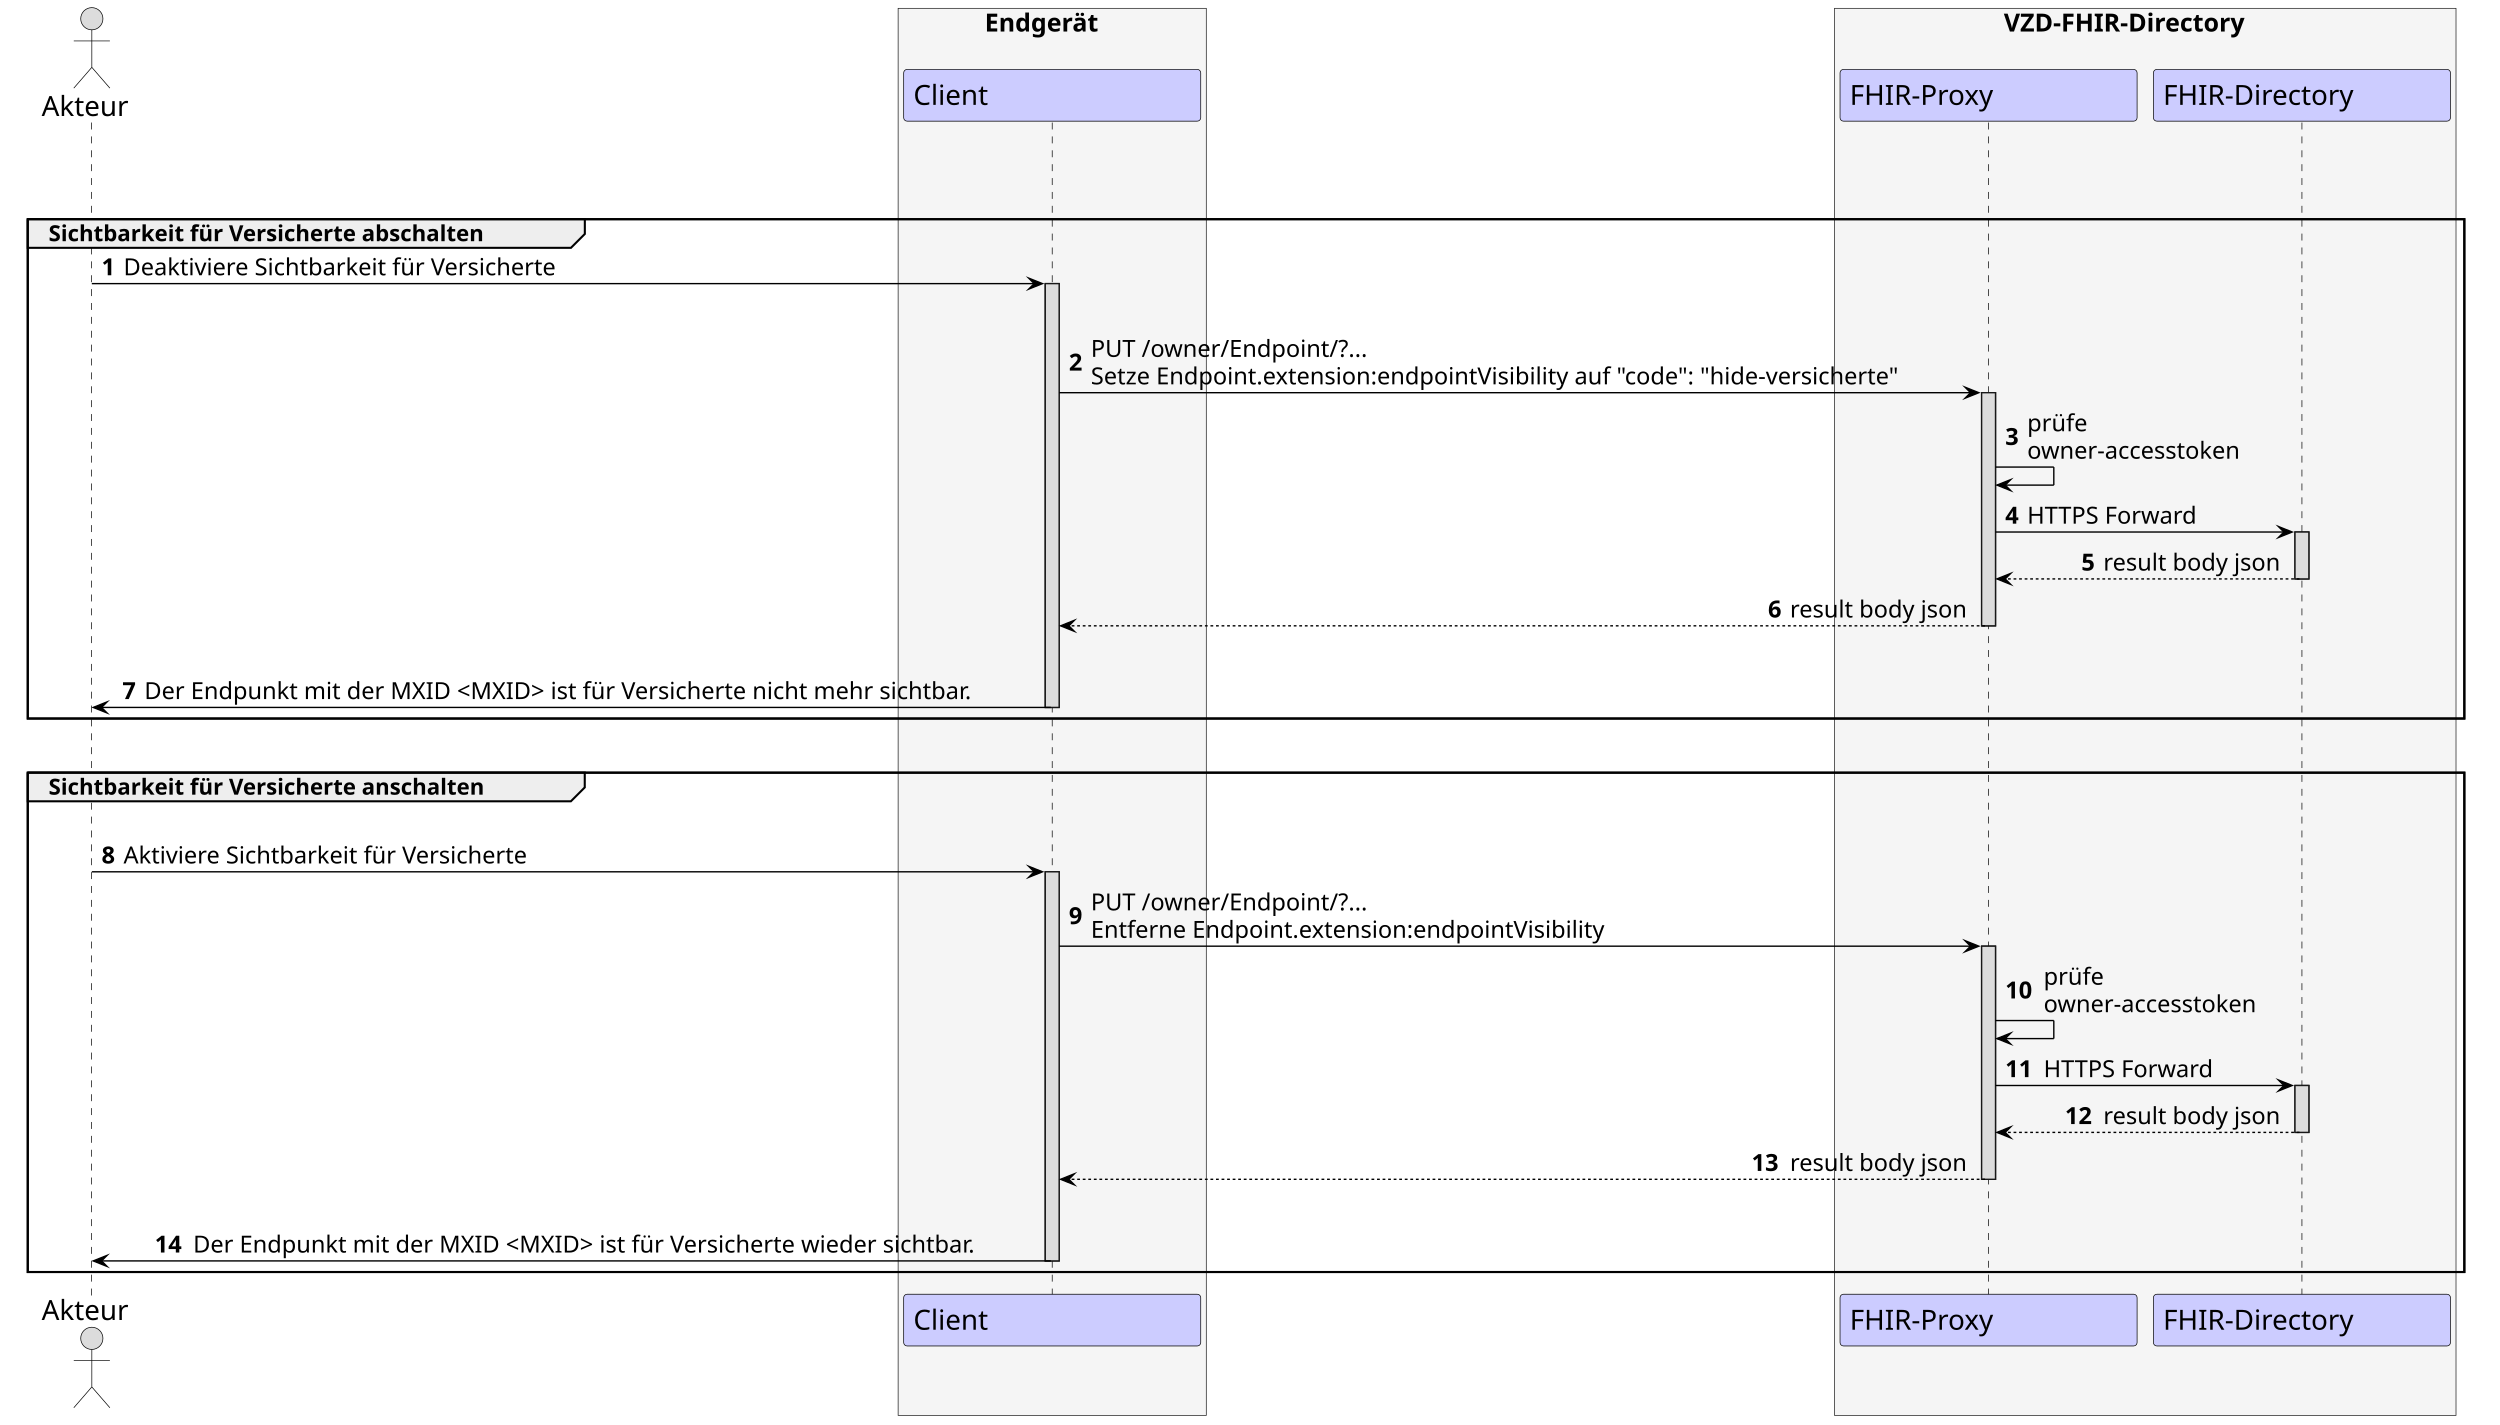
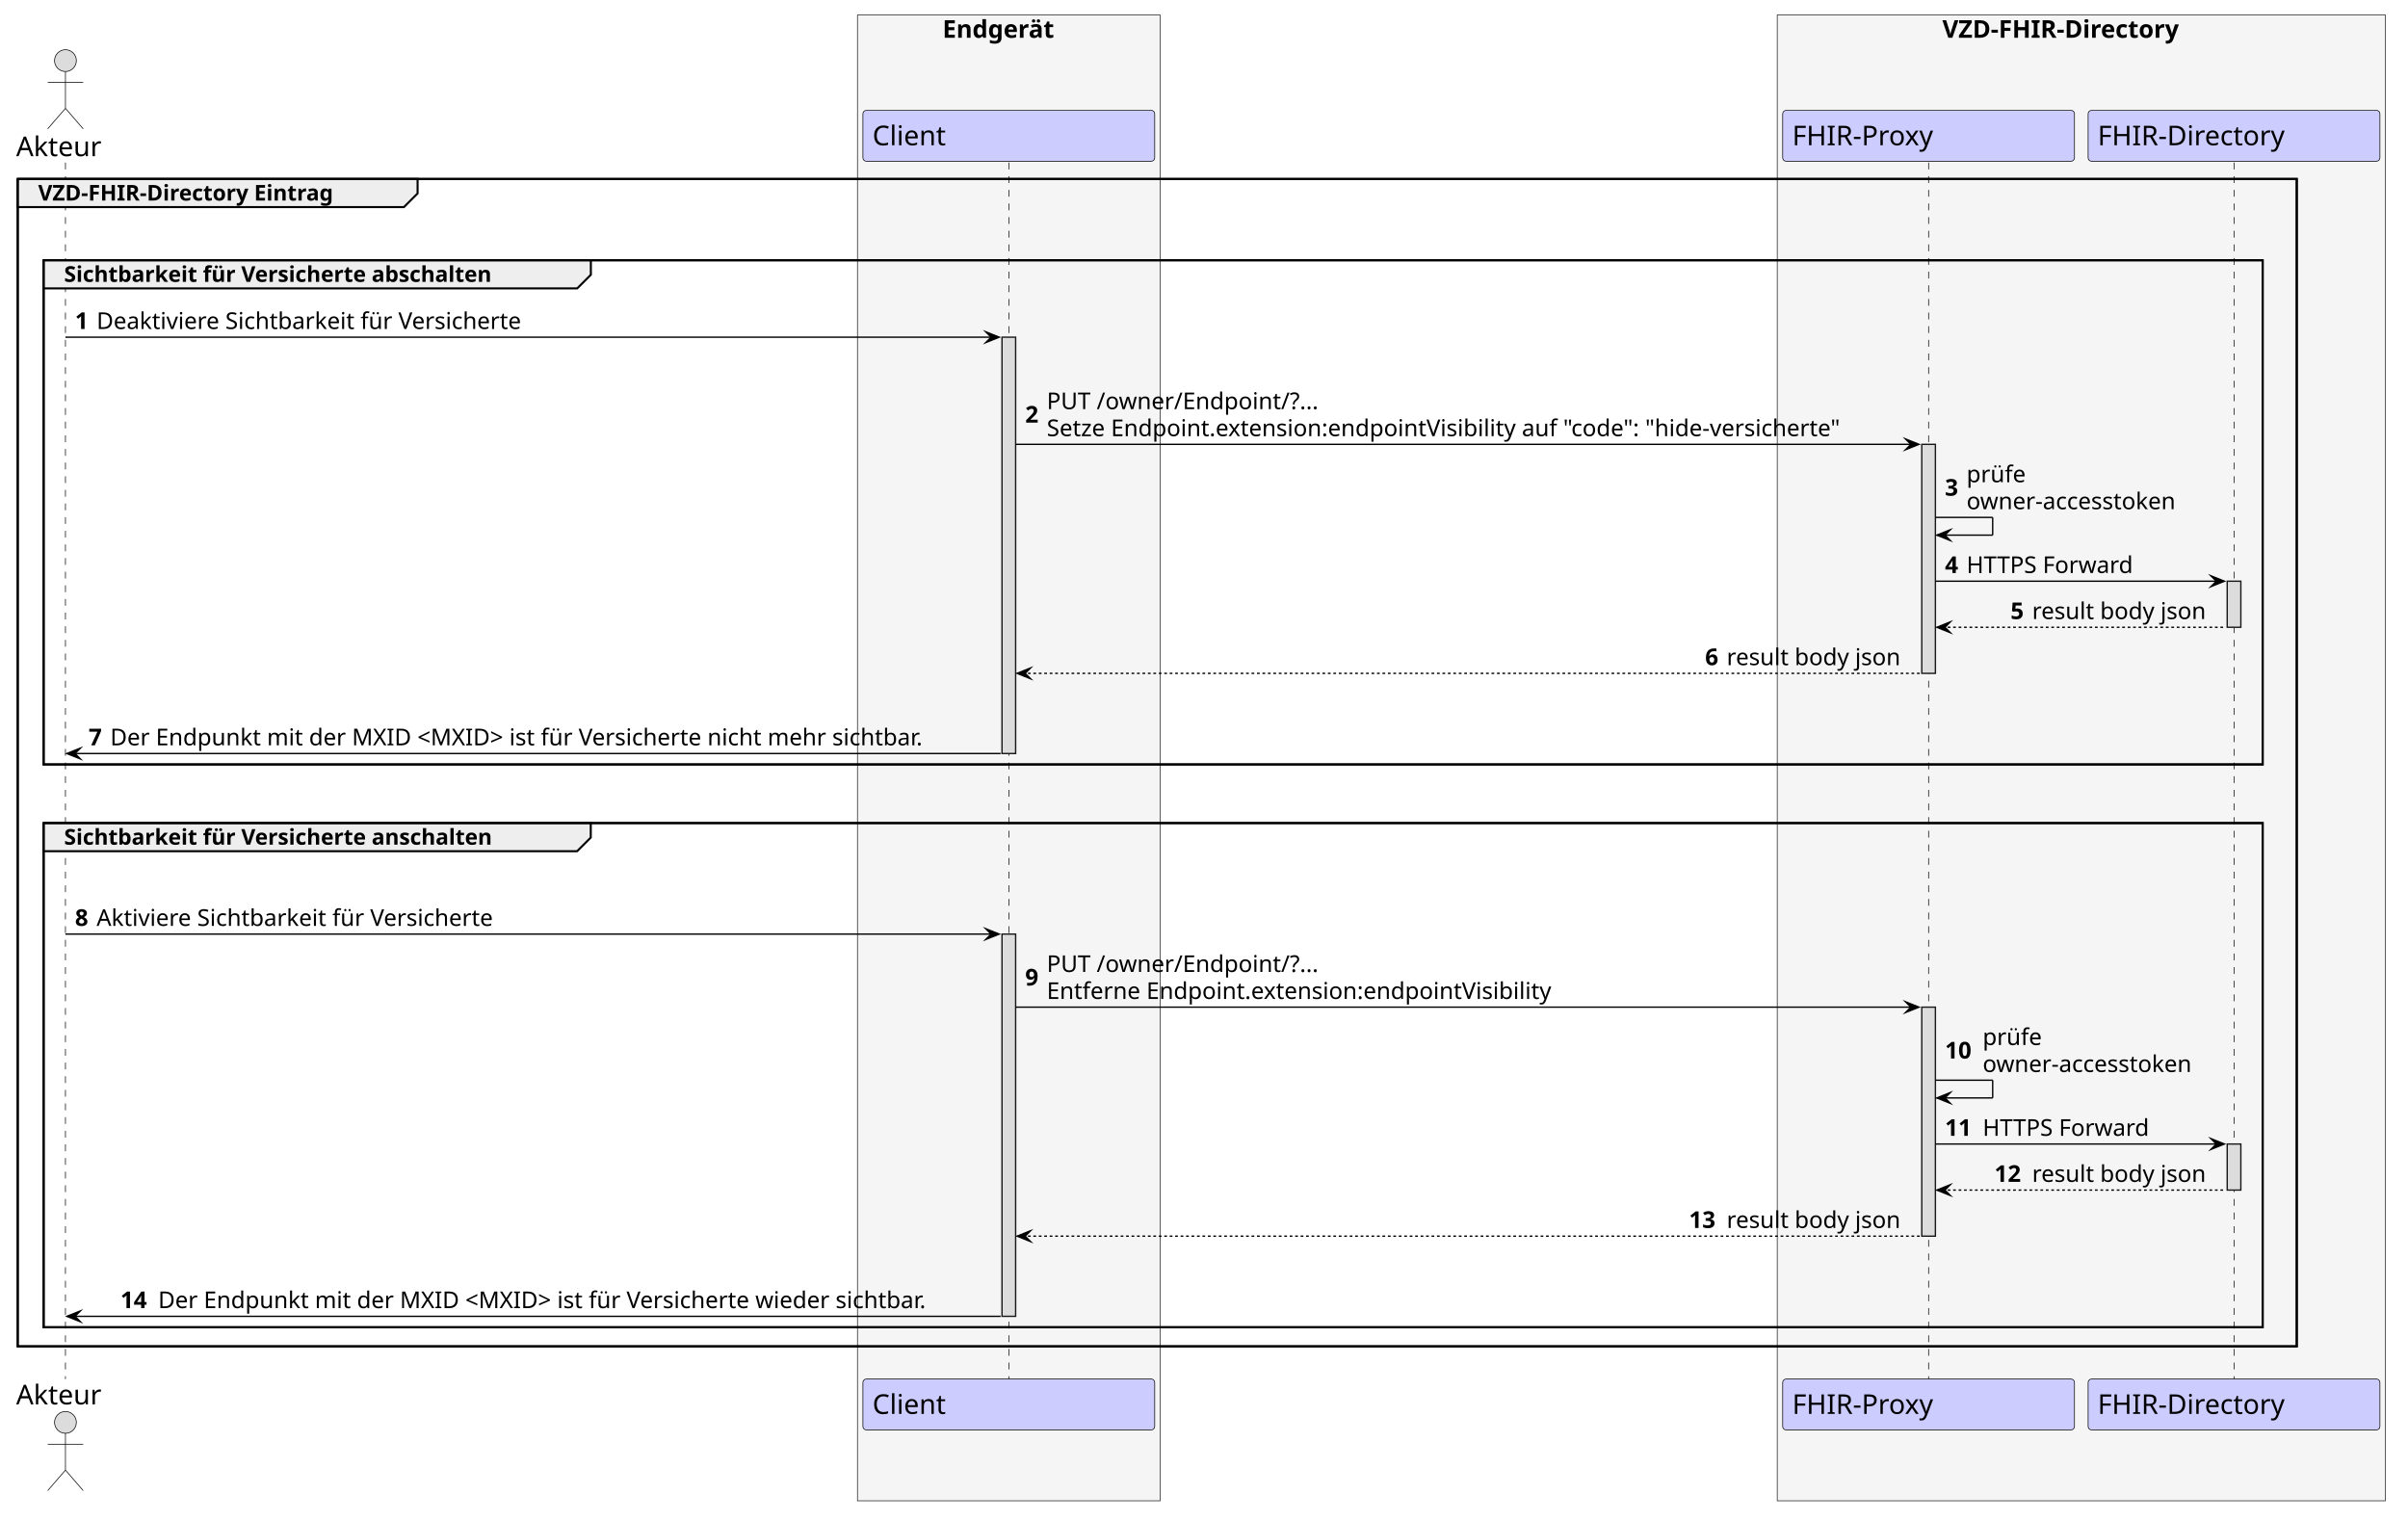
- <svg xmlns="http://www.w3.org/2000/svg" contentStyleType="text/css" data-diagram-type="SEQUENCE" height="1026px" preserveAspectRatio="none" style="width:1801px;height:1026px;background:#FFFFFF;" version="1.1" viewBox="0 0 1801 1026" width="1801px" zoomAndPan="magnify">
+ <svg xmlns="http://www.w3.org/2000/svg" version="1.1" data-diagram-type="SEQUENCE" style="width:1766px;height:1115px;background:#FFFFFF;" width="1766px" height="1115px" viewBox="0 0 1766 1115" zoomAndPan="magnify" preserveAspectRatio="none" contentStyleType="text/css">
  <defs />
-   <g>
-     <rect fill="#F5F5F5" height="1013.641" style="stroke:#181818;stroke-width:0.5;" width="222" x="647.012" y="6" />
-     <text fill="#000000" font-family="sans-serif" font-size="18" font-weight="700" lengthAdjust="spacing" textLength="92.716" x="709.391" y="22.708">Endgerät</text>
-     <text fill="#000000" font-family="sans-serif" font-size="13" font-weight="700" lengthAdjust="spacing" textLength="4.526" x="802.107" y="23.887"> </text>
-     <rect fill="#F5F5F5" height="1013.641" style="stroke:#181818;stroke-width:0.5;" width="447.747" x="1321.563" y="6" />
-     <text fill="#000000" font-family="sans-serif" font-size="18" font-weight="700" lengthAdjust="spacing" textLength="199.231" x="1443.558" y="22.708">VZD-FHIR-Directory</text>
-     <text fill="#000000" font-family="sans-serif" font-size="13" font-weight="700" lengthAdjust="spacing" textLength="4.526" x="1642.789" y="23.887"> </text>
+   <g font-family="sans-serif" lengthAdjust="spacing">
+     <rect x="628.858" y="11" width="222" height="1089.594" fill="#F5F5F5" style="stroke:#181818;stroke-width:0.5;" />
+     <text x="691.237" y="27.708" fill="#000" font-size="18" textLength="92.716" font-weight="700">Endgerät</text>
+     <text x="783.953" y="28.887" fill="#000" font-size="13" font-weight="700"> </text>
+     <rect x="1303.409" y="11" width="446" height="1089.594" fill="#F5F5F5" style="stroke:#181818;stroke-width:0.5;" />
+     <text x="1424.531" y="27.708" fill="#000" font-size="18" textLength="199.23" font-weight="700">VZD-FHIR-Directory</text>
+     <text x="1623.761" y="28.887" fill="#000" font-size="13" font-weight="700"> </text>
+     <rect x="13" y="131.234" width="1671.409" height="856.078" fill="none" style="stroke:#000;stroke-width:1.5;" />
+     <rect x="32" y="190.859" width="1627.409" height="369.727" fill="none" style="stroke:#000;stroke-width:1.5;" />
+     <rect x="32" y="603.586" width="1627.409" height="369.727" fill="none" style="stroke:#000;stroke-width:1.5;" />
    <g>
-       <rect fill="#DCDCDC" height="305.312" style="stroke:#181818;stroke-width:1;" width="10" x="753.012" y="204.32" />
+       <rect x="44.5" y="119.234" width="8" height="892.078" fill="#000" fill-opacity="0" />
+       <line x1="48" y1="119.234" x2="48" y2="1011.313" style="stroke:#000;stroke-width:0.5;stroke-dasharray:5,5;" />
    </g>
    <g>
-       <rect fill="#DCDCDC" height="280.312" style="stroke:#181818;stroke-width:1;" width="10" x="753.012" y="628.047" />
+       <rect x="736.358" y="119.234" width="8" height="892.078" fill="#000" fill-opacity="0" />
+       <line x1="739.858" y1="119.234" x2="739.858" y2="1011.313" style="stroke:#000;stroke-width:0.5;stroke-dasharray:5,5;" />
    </g>
    <g>
-       <rect fill="#DCDCDC" height="167.945" style="stroke:#181818;stroke-width:1;" width="10" x="1427.563" y="282.898" />
+       <rect x="734.858" y="247.273" width="10" height="305.313" fill="#DCDCDC" style="stroke:#181818;stroke-width:1;" />
    </g>
    <g>
-       <rect fill="#DCDCDC" height="167.945" style="stroke:#181818;stroke-width:1;" width="10" x="1427.563" y="681.625" />
+       <rect x="734.858" y="685" width="10" height="280.313" fill="#DCDCDC" style="stroke:#181818;stroke-width:1;" />
    </g>
    <g>
-       <rect fill="#DCDCDC" height="33.789" style="stroke:#181818;stroke-width:1;" width="10" x="1653.31" y="383.266" />
+       <rect x="1410.909" y="119.234" width="8" height="892.078" fill="#000" fill-opacity="0" />
+       <line x1="1414.409" y1="119.234" x2="1414.409" y2="1011.313" style="stroke:#000;stroke-width:0.5;stroke-dasharray:5,5;" />
    </g>
    <g>
-       <rect fill="#DCDCDC" height="33.789" style="stroke:#181818;stroke-width:1;" width="10" x="1653.31" y="781.992" />
-     </g>
-     <rect fill="none" height="359.727" style="stroke:#000000;stroke-width:1.5;" width="1755.31" x="20" y="157.906" />
-     <rect fill="none" height="359.727" style="stroke:#000000;stroke-width:1.5;" width="1755.31" x="20" y="556.633" />
-     <g class="participant-lifeline" data-entity-uid="part1" data-qualified-name="U" data-source-line="32" id="part1-lifeline">
-       <g>
-         <rect fill="#000000" fill-opacity="0" height="845.078" width="8" x="62.154" y="88.281" />
-         <line style="stroke:#000000;stroke-width:0.5;stroke-dasharray:5,5;" x1="66" x2="66" y1="88.281" y2="933.359" />
-       </g>
-     </g>
-     <g class="participant-lifeline" data-entity-uid="part2" data-qualified-name="C" data-source-line="34" id="part2-lifeline">
-       <g>
-         <rect fill="#000000" fill-opacity="0" height="845.078" width="8" x="754.012" y="88.281" />
-         <line style="stroke:#000000;stroke-width:0.5;stroke-dasharray:5,5;" x1="758.012" x2="758.012" y1="88.281" y2="933.359" />
-       </g>
-     </g>
-     <g class="participant-lifeline" data-entity-uid="part3" data-qualified-name="FP" data-source-line="38" id="part3-lifeline">
-       <g>
-         <rect fill="#000000" fill-opacity="0" height="845.078" width="8" x="1428.563" y="88.281" />
-         <line style="stroke:#000000;stroke-width:0.5;stroke-dasharray:5,5;" x1="1432.563" x2="1432.563" y1="88.281" y2="933.359" />
-       </g>
-     </g>
-     <g class="participant-lifeline" data-entity-uid="part4" data-qualified-name="VZD" data-source-line="39" id="part4-lifeline">
-       <g>
-         <rect fill="#000000" fill-opacity="0" height="845.078" width="8" x="1654.31" y="88.281" />
-         <line style="stroke:#000000;stroke-width:0.5;stroke-dasharray:5,5;" x1="1658.31" x2="1658.31" y1="88.281" y2="933.359" />
-       </g>
-     </g>
-     <g class="participant participant-head" data-entity-uid="part1" data-qualified-name="U" data-source-line="32" id="part1-head">
-       <text fill="#000000" font-family="sans-serif" font-size="20" lengthAdjust="spacing" textLength="66.309" x="30" y="83.564">Akteur</text>
-       <ellipse cx="66.154" cy="13.5" fill="#DCDCDC" rx="8" ry="8" style="stroke:#000000;stroke-width:0.5;" />
-       <path d="M66.154,21.5 L66.154,48.5 M53.154,29.5 L79.154,29.5 M66.154,48.5 L53.154,63.5 M66.154,48.5 L79.154,63.5" fill="none" style="stroke:#000000;stroke-width:0.5;" />
-     </g>
-     <g class="participant participant-tail" data-entity-uid="part1" data-qualified-name="U" data-source-line="32" id="part1-tail">
-       <text fill="#000000" font-family="sans-serif" font-size="20" lengthAdjust="spacing" textLength="66.309" x="30" y="950.924">Akteur</text>
-       <ellipse cx="66.154" cy="964.141" fill="#DCDCDC" rx="8" ry="8" style="stroke:#000000;stroke-width:0.5;" />
-       <path d="M66.154,972.141 L66.154,999.141 M53.154,980.141 L79.154,980.141 M66.154,999.141 L53.154,1014.141 M66.154,999.141 L79.154,1014.141" fill="none" style="stroke:#000000;stroke-width:0.5;" />
-     </g>
-     <g class="participant participant-head" data-entity-uid="part2" data-qualified-name="C" data-source-line="34" id="part2-head">
-       <rect fill="#CCCCFF" height="37.281" rx="2.5" ry="2.5" style="stroke:#000000;stroke-width:0.5;" width="214" x="651.012" y="50" />
-       <text fill="#000000" font-family="sans-serif" font-size="20" lengthAdjust="spacing" textLength="57.9" x="658.012" y="75.564">Client</text>
-     </g>
-     <g class="participant participant-tail" data-entity-uid="part2" data-qualified-name="C" data-source-line="34" id="part2-tail">
-       <rect fill="#CCCCFF" height="37.281" rx="2.5" ry="2.5" style="stroke:#000000;stroke-width:0.5;" width="214" x="651.012" y="932.359" />
-       <text fill="#000000" font-family="sans-serif" font-size="20" lengthAdjust="spacing" textLength="57.9" x="658.012" y="957.924">Client</text>
-     </g>
-     <g class="participant participant-head" data-entity-uid="part3" data-qualified-name="FP" data-source-line="38" id="part3-head">
-       <rect fill="#CCCCFF" height="37.281" rx="2.5" ry="2.5" style="stroke:#000000;stroke-width:0.5;" width="214" x="1325.563" y="50" />
-       <text fill="#000000" font-family="sans-serif" font-size="20" lengthAdjust="spacing" textLength="109.746" x="1332.563" y="75.564">FHIR-Proxy</text>
-     </g>
-     <g class="participant participant-tail" data-entity-uid="part3" data-qualified-name="FP" data-source-line="38" id="part3-tail">
-       <rect fill="#CCCCFF" height="37.281" rx="2.5" ry="2.5" style="stroke:#000000;stroke-width:0.5;" width="214" x="1325.563" y="932.359" />
-       <text fill="#000000" font-family="sans-serif" font-size="20" lengthAdjust="spacing" textLength="109.746" x="1332.563" y="957.924">FHIR-Proxy</text>
-     </g>
-     <g class="participant participant-head" data-entity-uid="part4" data-qualified-name="VZD" data-source-line="39" id="part4-head">
-       <rect fill="#CCCCFF" height="37.281" rx="2.5" ry="2.5" style="stroke:#000000;stroke-width:0.5;" width="214" x="1551.31" y="50" />
-       <text fill="#000000" font-family="sans-serif" font-size="20" lengthAdjust="spacing" textLength="146.172" x="1558.31" y="75.564">FHIR-Directory</text>
-     </g>
-     <g class="participant participant-tail" data-entity-uid="part4" data-qualified-name="VZD" data-source-line="39" id="part4-tail">
-       <rect fill="#CCCCFF" height="37.281" rx="2.5" ry="2.5" style="stroke:#000000;stroke-width:0.5;" width="214" x="1551.31" y="932.359" />
-       <text fill="#000000" font-family="sans-serif" font-size="20" lengthAdjust="spacing" textLength="146.172" x="1558.31" y="957.924">FHIR-Directory</text>
+       <rect x="1409.409" y="325.852" width="10" height="167.945" fill="#DCDCDC" style="stroke:#181818;stroke-width:1;" />
    </g>
    <g>
-       <rect fill="#DCDCDC" height="305.312" style="stroke:#181818;stroke-width:1;" width="10" x="753.012" y="204.32" />
+       <rect x="1409.409" y="738.578" width="10" height="167.945" fill="#DCDCDC" style="stroke:#181818;stroke-width:1;" />
    </g>
    <g>
-       <rect fill="#DCDCDC" height="280.312" style="stroke:#181818;stroke-width:1;" width="10" x="753.012" y="628.047" />
+       <rect x="1634.909" y="119.234" width="8" height="892.078" fill="#000" fill-opacity="0" />
+       <line x1="1638.409" y1="119.234" x2="1638.409" y2="1011.313" style="stroke:#000;stroke-width:0.5;stroke-dasharray:5,5;" />
    </g>
    <g>
-       <rect fill="#DCDCDC" height="167.945" style="stroke:#181818;stroke-width:1;" width="10" x="1427.563" y="282.898" />
+       <rect x="1633.409" y="426.219" width="10" height="33.789" fill="#DCDCDC" style="stroke:#181818;stroke-width:1;" />
    </g>
    <g>
-       <rect fill="#DCDCDC" height="167.945" style="stroke:#181818;stroke-width:1;" width="10" x="1427.563" y="681.625" />
+       <rect x="1633.409" y="838.945" width="10" height="33.789" fill="#DCDCDC" style="stroke:#181818;stroke-width:1;" />
    </g>
-     <g>
-       <rect fill="#DCDCDC" height="33.789" style="stroke:#181818;stroke-width:1;" width="10" x="1653.31" y="383.266" />
-     </g>
-     <g>
-       <rect fill="#DCDCDC" height="33.789" style="stroke:#181818;stroke-width:1;" width="10" x="1653.31" y="781.992" />
-     </g>
-     <path d="M20,157.906 L421.32,157.906 L421.32,168.531 L411.32,178.531 L20,178.531 L20,157.906" fill="#EEEEEE" style="stroke:#000000;stroke-width:1.5;" />
-     <rect fill="none" height="359.727" style="stroke:#000000;stroke-width:1.5;" width="1755.31" x="20" y="157.906" />
-     <text fill="#000000" font-family="sans-serif" font-size="16" font-weight="700" lengthAdjust="spacing" textLength="356.32" x="35" y="173.758">Sichtbarkeit für Versicherte abschalten</text>
-     <g class="message" data-entity-1="part1" data-entity-2="part2" data-source-line="45" id="msg1">
-       <polygon fill="#000000" points="741.012,200.32,751.012,204.32,741.012,208.32,745.012,204.32" style="stroke:#000000;stroke-width:1;stroke-linejoin:miter;stroke-miterlimit:10;" />
-       <line style="stroke:#000000;stroke-width:1;" x1="66.154" x2="747.012" y1="204.32" y2="204.32" />
-       <text fill="#000000" font-family="sans-serif" font-size="17" font-weight="700" lengthAdjust="spacing" textLength="11.829" x="73.154" y="198.311">1</text>
-       <text fill="#000000" font-family="sans-serif" font-size="17" lengthAdjust="spacing" textLength="337.394" x="88.983" y="198.311">Deaktiviere Sichtbarkeit für Versicherte</text>
-     </g>
-     <g class="message" data-entity-1="part2" data-entity-2="part3" data-source-line="49" id="msg2">
-       <polygon fill="#000000" points="1415.563,278.898,1425.563,282.898,1415.563,286.898,1419.563,282.898" style="stroke:#000000;stroke-width:1;stroke-linejoin:miter;stroke-miterlimit:10;" />
-       <line style="stroke:#000000;stroke-width:1;" x1="763.012" x2="1421.563" y1="282.898" y2="282.898" />
-       <text fill="#000000" font-family="sans-serif" font-size="17" font-weight="700" lengthAdjust="spacing" textLength="11.829" x="770.012" y="266.995">2</text>
-       <text fill="#000000" font-family="sans-serif" font-size="17" lengthAdjust="spacing" textLength="209.088" x="785.841" y="257.1">PUT /owner/Endpoint/?...</text>
-       <text fill="#000000" font-family="sans-serif" font-size="17" lengthAdjust="spacing" textLength="629.722" x="785.841" y="276.889">Setze Endpoint.extension:endpointVisibility auf "code": "hide-versicherte"</text>
-     </g>
-     <g class="message" data-entity-1="part3" data-entity-2="part3" data-source-line="51" id="msg3">
-       <line style="stroke:#000000;stroke-width:1;" x1="1437.563" x2="1479.563" y1="336.477" y2="336.477" />
-       <line style="stroke:#000000;stroke-width:1;" x1="1479.563" x2="1479.563" y1="336.477" y2="349.477" />
-       <line style="stroke:#000000;stroke-width:1;" x1="1438.563" x2="1479.563" y1="349.477" y2="349.477" />
-       <polygon fill="#000000" points="1448.563,345.477,1438.563,349.477,1448.563,353.477,1444.563,349.477" style="stroke:#000000;stroke-width:1;stroke-linejoin:miter;stroke-miterlimit:10;" />
-       <text fill="#000000" font-family="sans-serif" font-size="17" font-weight="700" lengthAdjust="spacing" textLength="11.829" x="1444.563" y="320.573">3</text>
-       <text fill="#000000" font-family="sans-serif" font-size="17" lengthAdjust="spacing" textLength="44.998" x="1460.392" y="310.678">prüfe</text>
-       <text fill="#000000" font-family="sans-serif" font-size="17" lengthAdjust="spacing" textLength="164.09" x="1460.392" y="330.467">owner-accesstoken</text>
-     </g>
-     <g class="message" data-entity-1="part3" data-entity-2="part4" data-source-line="52" id="msg4">
-       <polygon fill="#000000" points="1641.31,379.266,1651.31,383.266,1641.31,387.266,1645.31,383.266" style="stroke:#000000;stroke-width:1;stroke-linejoin:miter;stroke-miterlimit:10;" />
-       <line style="stroke:#000000;stroke-width:1;" x1="1437.563" x2="1647.31" y1="383.266" y2="383.266" />
-       <text fill="#000000" font-family="sans-serif" font-size="17" font-weight="700" lengthAdjust="spacing" textLength="11.829" x="1444.563" y="377.256">4</text>
-       <text fill="#000000" font-family="sans-serif" font-size="17" lengthAdjust="spacing" textLength="129.268" x="1460.392" y="377.256">HTTPS Forward</text>
-     </g>
-     <g class="message" data-entity-1="part4" data-entity-2="part3" data-source-line="54" id="msg5">
-       <polygon fill="#000000" points="1448.563,413.055,1438.563,417.055,1448.563,421.055,1444.563,417.055" style="stroke:#000000;stroke-width:1;stroke-linejoin:miter;stroke-miterlimit:10;" />
-       <line style="stroke:#000000;stroke-width:1;stroke-dasharray:2,2;" x1="1442.563" x2="1657.31" y1="417.055" y2="417.055" />
-       <text fill="#000000" font-family="sans-serif" font-size="17" font-weight="700" lengthAdjust="spacing" textLength="11.829" x="1499.407" y="411.045">5</text>
-       <text fill="#000000" font-family="sans-serif" font-size="17" lengthAdjust="spacing" textLength="136.075" x="1515.235" y="411.045">result body json</text>
-     </g>
-     <g class="message" data-entity-1="part3" data-entity-2="part2" data-source-line="56" id="msg6">
-       <polygon fill="#000000" points="774.012,446.844,764.012,450.844,774.012,454.844,770.012,450.844" style="stroke:#000000;stroke-width:1;stroke-linejoin:miter;stroke-miterlimit:10;" />
-       <line style="stroke:#000000;stroke-width:1;stroke-dasharray:2,2;" x1="768.012" x2="1431.563" y1="450.844" y2="450.844" />
-       <text fill="#000000" font-family="sans-serif" font-size="17" font-weight="700" lengthAdjust="spacing" textLength="11.829" x="1273.66" y="444.834">6</text>
-       <text fill="#000000" font-family="sans-serif" font-size="17" lengthAdjust="spacing" textLength="136.075" x="1289.488" y="444.834">result body json</text>
-     </g>
-     <g class="message" data-entity-1="part2" data-entity-2="part1" data-source-line="59" id="msg7">
-       <polygon fill="#000000" points="77.154,505.633,67.154,509.633,77.154,513.633,73.154,509.633" style="stroke:#000000;stroke-width:1;stroke-linejoin:miter;stroke-miterlimit:10;" />
-       <line style="stroke:#000000;stroke-width:1;" x1="71.154" x2="757.012" y1="509.633" y2="509.633" />
-       <text fill="#000000" font-family="sans-serif" font-size="17" font-weight="700" lengthAdjust="spacing" textLength="11.829" x="88.154" y="503.623">7</text>
-       <text fill="#000000" font-family="sans-serif" font-size="17" lengthAdjust="spacing" textLength="647.029" x="103.983" y="503.623">Der Endpunkt mit der MXID &lt;MXID&gt; ist für Versicherte nicht mehr sichtbar.</text>
-     </g>
-     <path d="M20,556.633 L421.258,556.633 L421.258,567.258 L411.258,577.258 L20,577.258 L20,556.633" fill="#EEEEEE" style="stroke:#000000;stroke-width:1.5;" />
-     <rect fill="none" height="359.727" style="stroke:#000000;stroke-width:1.5;" width="1755.31" x="20" y="556.633" />
-     <text fill="#000000" font-family="sans-serif" font-size="16" font-weight="700" lengthAdjust="spacing" textLength="356.258" x="35" y="572.484">Sichtbarkeit für Versicherte anschalten</text>
-     <g class="message" data-entity-1="part1" data-entity-2="part2" data-source-line="65" id="msg8">
-       <polygon fill="#000000" points="741.012,624.047,751.012,628.047,741.012,632.047,745.012,628.047" style="stroke:#000000;stroke-width:1;stroke-linejoin:miter;stroke-miterlimit:10;" />
-       <line style="stroke:#000000;stroke-width:1;" x1="66.154" x2="747.012" y1="628.047" y2="628.047" />
-       <text fill="#000000" font-family="sans-serif" font-size="17" font-weight="700" lengthAdjust="spacing" textLength="11.829" x="73.154" y="622.038">8</text>
-       <text fill="#000000" font-family="sans-serif" font-size="17" lengthAdjust="spacing" textLength="315.056" x="88.983" y="622.038">Aktiviere Sichtbarkeit für Versicherte</text>
-     </g>
-     <g class="message" data-entity-1="part2" data-entity-2="part3" data-source-line="67" id="msg9">
-       <polygon fill="#000000" points="1415.563,677.625,1425.563,681.625,1415.563,685.625,1419.563,681.625" style="stroke:#000000;stroke-width:1;stroke-linejoin:miter;stroke-miterlimit:10;" />
-       <line style="stroke:#000000;stroke-width:1;" x1="763.012" x2="1421.563" y1="681.625" y2="681.625" />
-       <text fill="#000000" font-family="sans-serif" font-size="17" font-weight="700" lengthAdjust="spacing" textLength="11.829" x="770.012" y="665.721">9</text>
-       <text fill="#000000" font-family="sans-serif" font-size="17" lengthAdjust="spacing" textLength="209.088" x="785.841" y="655.827">PUT /owner/Endpoint/?...</text>
-       <text fill="#000000" font-family="sans-serif" font-size="17" lengthAdjust="spacing" textLength="395.217" x="785.841" y="675.616">Entferne Endpoint.extension:endpointVisibility</text>
-     </g>
-     <g class="message" data-entity-1="part3" data-entity-2="part3" data-source-line="69" id="msg10">
-       <line style="stroke:#000000;stroke-width:1;" x1="1437.563" x2="1479.563" y1="735.203" y2="735.203" />
-       <line style="stroke:#000000;stroke-width:1;" x1="1479.563" x2="1479.563" y1="735.203" y2="748.203" />
-       <line style="stroke:#000000;stroke-width:1;" x1="1438.563" x2="1479.563" y1="748.203" y2="748.203" />
-       <polygon fill="#000000" points="1448.563,744.203,1438.563,748.203,1448.563,752.203,1444.563,748.203" style="stroke:#000000;stroke-width:1;stroke-linejoin:miter;stroke-miterlimit:10;" />
-       <text fill="#000000" font-family="sans-serif" font-size="17" font-weight="700" lengthAdjust="spacing" textLength="23.657" x="1444.563" y="719.299">10</text>
-       <text fill="#000000" font-family="sans-serif" font-size="17" lengthAdjust="spacing" textLength="44.998" x="1472.22" y="709.405">prüfe</text>
-       <text fill="#000000" font-family="sans-serif" font-size="17" lengthAdjust="spacing" textLength="164.09" x="1472.22" y="729.194">owner-accesstoken</text>
-     </g>
-     <g class="message" data-entity-1="part3" data-entity-2="part4" data-source-line="70" id="msg11">
-       <polygon fill="#000000" points="1641.31,777.992,1651.31,781.992,1641.31,785.992,1645.31,781.992" style="stroke:#000000;stroke-width:1;stroke-linejoin:miter;stroke-miterlimit:10;" />
-       <line style="stroke:#000000;stroke-width:1;" x1="1437.563" x2="1647.31" y1="781.992" y2="781.992" />
-       <text fill="#000000" font-family="sans-serif" font-size="17" font-weight="700" lengthAdjust="spacing" textLength="23.657" x="1444.563" y="775.983">11</text>
-       <text fill="#000000" font-family="sans-serif" font-size="17" lengthAdjust="spacing" textLength="129.268" x="1472.22" y="775.983">HTTPS Forward</text>
-     </g>
-     <g class="message" data-entity-1="part4" data-entity-2="part3" data-source-line="72" id="msg12">
-       <polygon fill="#000000" points="1448.563,811.781,1438.563,815.781,1448.563,819.781,1444.563,815.781" style="stroke:#000000;stroke-width:1;stroke-linejoin:miter;stroke-miterlimit:10;" />
-       <line style="stroke:#000000;stroke-width:1;stroke-dasharray:2,2;" x1="1442.563" x2="1657.31" y1="815.781" y2="815.781" />
-       <text fill="#000000" font-family="sans-serif" font-size="17" font-weight="700" lengthAdjust="spacing" textLength="23.657" x="1487.578" y="809.772">12</text>
-       <text fill="#000000" font-family="sans-serif" font-size="17" lengthAdjust="spacing" textLength="136.075" x="1515.235" y="809.772">result body json</text>
-     </g>
-     <g class="message" data-entity-1="part3" data-entity-2="part2" data-source-line="74" id="msg13">
-       <polygon fill="#000000" points="774.012,845.57,764.012,849.57,774.012,853.57,770.012,849.57" style="stroke:#000000;stroke-width:1;stroke-linejoin:miter;stroke-miterlimit:10;" />
-       <line style="stroke:#000000;stroke-width:1;stroke-dasharray:2,2;" x1="768.012" x2="1431.563" y1="849.57" y2="849.57" />
-       <text fill="#000000" font-family="sans-serif" font-size="17" font-weight="700" lengthAdjust="spacing" textLength="23.657" x="1261.831" y="843.561">13</text>
-       <text fill="#000000" font-family="sans-serif" font-size="17" lengthAdjust="spacing" textLength="136.075" x="1289.488" y="843.561">result body json</text>
-     </g>
-     <g class="message" data-entity-1="part2" data-entity-2="part1" data-source-line="77" id="msg14">
-       <polygon fill="#000000" points="77.154,904.359,67.154,908.359,77.154,912.359,73.154,908.359" style="stroke:#000000;stroke-width:1;stroke-linejoin:miter;stroke-miterlimit:10;" />
-       <line style="stroke:#000000;stroke-width:1;" x1="71.154" x2="757.012" y1="908.359" y2="908.359" />
-       <text fill="#000000" font-family="sans-serif" font-size="17" font-weight="700" lengthAdjust="spacing" textLength="23.657" x="111.471" y="902.35">14</text>
-       <text fill="#000000" font-family="sans-serif" font-size="17" lengthAdjust="spacing" textLength="611.884" x="139.128" y="902.35">Der Endpunkt mit der MXID &lt;MXID&gt; ist für Versicherte wieder sichtbar.</text>
-     </g>
+     <text x="11.846" y="114.518" fill="#000" font-size="20" textLength="66.309">Akteur</text>
+     <ellipse cx="48" cy="44.453" rx="8" ry="8" fill="#DCDCDC" style="stroke:#000;stroke-width:0.5;" />
+     <path d="M48,52.453 L48,79.453 M35,60.453 L61,60.453 M48,79.453 L35,94.453 M48,79.453 L61,94.453" style="stroke:#000;stroke-width:0.5;" fill="none" />
+     <rect x="632.858" y="80.953" width="214" height="37.281" fill="#CCF" style="stroke:#000;stroke-width:0.5;" rx="2.5" ry="2.5" />
+     <text x="639.858" y="106.518" fill="#000" font-size="20" textLength="57.9">Client</text>
+     <rect x="1307.409" y="80.953" width="214" height="37.281" fill="#CCF" style="stroke:#000;stroke-width:0.5;" rx="2.5" ry="2.5" />
+     <text x="1314.409" y="106.518" fill="#000" font-size="20" textLength="109.746">FHIR-Proxy</text>
+     <rect x="1531.409" y="80.953" width="214" height="37.281" fill="#CCF" style="stroke:#000;stroke-width:0.5;" rx="2.5" ry="2.5" />
+     <text x="1538.409" y="106.518" fill="#000" font-size="20" textLength="146.172">FHIR-Directory</text>
+     <text x="11.846" y="1029.877" fill="#000" font-size="20" textLength="66.309">Akteur</text>
+     <ellipse cx="48" cy="1043.094" rx="8" ry="8" fill="#DCDCDC" style="stroke:#000;stroke-width:0.5;" />
+     <path d="M48,1051.094 L48,1078.094 M35,1059.094 L61,1059.094 M48,1078.094 L35,1093.094 M48,1078.094 L61,1093.094" style="stroke:#000;stroke-width:0.5;" fill="none" />
+     <rect x="632.858" y="1011.313" width="214" height="37.281" fill="#CCF" style="stroke:#000;stroke-width:0.5;" rx="2.5" ry="2.5" />
+     <text x="639.858" y="1036.877" fill="#000" font-size="20" textLength="57.9">Client</text>
+     <rect x="1307.409" y="1011.313" width="214" height="37.281" fill="#CCF" style="stroke:#000;stroke-width:0.5;" rx="2.5" ry="2.5" />
+     <text x="1314.409" y="1036.877" fill="#000" font-size="20" textLength="109.746">FHIR-Proxy</text>
+     <rect x="1531.409" y="1011.313" width="214" height="37.281" fill="#CCF" style="stroke:#000;stroke-width:0.5;" rx="2.5" ry="2.5" />
+     <text x="1538.409" y="1036.877" fill="#000" font-size="20" textLength="146.172">FHIR-Directory</text>
+     <path d="M13,131.234 L306.258,131.234 L306.258,141.859 L296.258,151.859 L13,151.859 L13,131.234" style="stroke:#000;stroke-width:1.5;" fill="#EEE" />
+     <rect x="13" y="131.234" width="1671.409" height="856.078" fill="none" style="stroke:#000;stroke-width:1.5;" />
+     <text x="28" y="147.086" fill="#000" font-size="16" textLength="248.258" font-weight="700">VZD-FHIR-Directory Eintrag</text>
+     <path d="M32,190.859 L433.32,190.859 L433.32,201.484 L423.32,211.484 L32,211.484 L32,190.859" style="stroke:#000;stroke-width:1.5;" fill="#EEE" />
+     <rect x="32" y="190.859" width="1627.409" height="369.727" fill="none" style="stroke:#000;stroke-width:1.5;" />
+     <text x="47" y="206.711" fill="#000" font-size="16" textLength="356.32" font-weight="700">Sichtbarkeit für Versicherte abschalten</text>
+     <polygon points="722.858,243.273,732.858,247.273,722.858,251.273,726.858,247.273" fill="#000" style="stroke:#000;stroke-width:1;stroke-linejoin:miter;stroke-miterlimit:10;" />
+     <line x1="48" y1="247.273" x2="728.858" y2="247.273" style="stroke:#000;stroke-width:1;" />
+     <text x="55" y="241.264" fill="#000" font-size="17" font-weight="700">1</text>
+     <text x="70.829" y="241.264" fill="#000" font-size="17" textLength="337.394">Deaktiviere Sichtbarkeit für Versicherte</text>
+     <polygon points="1397.409,321.852,1407.409,325.852,1397.409,329.852,1401.409,325.852" fill="#000" style="stroke:#000;stroke-width:1;stroke-linejoin:miter;stroke-miterlimit:10;" />
+     <line x1="744.858" y1="325.852" x2="1403.409" y2="325.852" style="stroke:#000;stroke-width:1;" />
+     <text x="751.858" y="309.948" fill="#000" font-size="17" font-weight="700">2</text>
+     <text x="767.687" y="300.053" fill="#000" font-size="17" textLength="209.088">PUT /owner/Endpoint/?...</text>
+     <text x="767.687" y="319.842" fill="#000" font-size="17" textLength="629.722">Setze Endpoint.extension:endpointVisibility auf "code": "hide-versicherte"</text>
+     <line x1="1419.409" y1="379.43" x2="1461.409" y2="379.43" style="stroke:#000;stroke-width:1;" />
+     <line x1="1461.409" y1="379.43" x2="1461.409" y2="392.43" style="stroke:#000;stroke-width:1;" />
+     <line x1="1420.409" y1="392.43" x2="1461.409" y2="392.43" style="stroke:#000;stroke-width:1;" />
+     <polygon points="1430.409,388.43,1420.409,392.43,1430.409,396.43,1426.409,392.43" fill="#000" style="stroke:#000;stroke-width:1;stroke-linejoin:miter;stroke-miterlimit:10;" />
+     <text x="1426.409" y="363.526" fill="#000" font-size="17" font-weight="700">3</text>
+     <text x="1442.237" y="353.631" fill="#000" font-size="17" textLength="44.999">prüfe</text>
+     <text x="1442.237" y="373.42" fill="#000" font-size="17" textLength="164.09">owner-accesstoken</text>
+     <polygon points="1621.409,422.219,1631.409,426.219,1621.409,430.219,1625.409,426.219" fill="#000" style="stroke:#000;stroke-width:1;stroke-linejoin:miter;stroke-miterlimit:10;" />
+     <line x1="1419.409" y1="426.219" x2="1627.409" y2="426.219" style="stroke:#000;stroke-width:1;" />
+     <text x="1426.409" y="420.209" fill="#000" font-size="17" font-weight="700">4</text>
+     <text x="1442.237" y="420.209" fill="#000" font-size="17" textLength="129.268">HTTPS Forward</text>
+     <polygon points="1430.409,456.008,1420.409,460.008,1430.409,464.008,1426.409,460.008" fill="#000" style="stroke:#000;stroke-width:1;stroke-linejoin:miter;stroke-miterlimit:10;" />
+     <line x1="1424.409" y1="460.008" x2="1632.409" y2="460.008" style="stroke:#000;stroke-width:1;stroke-dasharray:2,2;" />
+     <text x="1474.505" y="453.999" fill="#000" font-size="17" font-weight="700">5</text>
+     <text x="1490.334" y="453.999" fill="#000" font-size="17" textLength="136.075">result body json</text>
+     <polygon points="755.858,489.797,745.858,493.797,755.858,497.797,751.858,493.797" fill="#000" style="stroke:#000;stroke-width:1;stroke-linejoin:miter;stroke-miterlimit:10;" />
+     <line x1="749.858" y1="493.797" x2="1408.409" y2="493.797" style="stroke:#000;stroke-width:1;stroke-dasharray:2,2;" />
+     <text x="1250.505" y="487.788" fill="#000" font-size="17" font-weight="700">6</text>
+     <text x="1266.334" y="487.788" fill="#000" font-size="17" textLength="136.075">result body json</text>
+     <polygon points="59,548.586,49,552.586,59,556.586,55,552.586" fill="#000" style="stroke:#000;stroke-width:1;stroke-linejoin:miter;stroke-miterlimit:10;" />
+     <line x1="53" y1="552.586" x2="733.858" y2="552.586" style="stroke:#000;stroke-width:1;" />
+     <text x="65" y="546.577" fill="#000" font-size="17" font-weight="700">7</text>
+     <text x="80.829" y="546.577" fill="#000" font-size="17" textLength="647.029">Der Endpunkt mit der MXID &lt;MXID&gt; ist für Versicherte nicht mehr sichtbar.</text>
+     <path d="M32,603.586 L433.258,603.586 L433.258,614.211 L423.258,624.211 L32,624.211 L32,603.586" style="stroke:#000;stroke-width:1.5;" fill="#EEE" />
+     <rect x="32" y="603.586" width="1627.409" height="369.727" fill="none" style="stroke:#000;stroke-width:1.5;" />
+     <text x="47" y="619.438" fill="#000" font-size="16" textLength="356.258" font-weight="700">Sichtbarkeit für Versicherte anschalten</text>
+     <polygon points="722.858,681,732.858,685,722.858,689,726.858,685" fill="#000" style="stroke:#000;stroke-width:1;stroke-linejoin:miter;stroke-miterlimit:10;" />
+     <line x1="48" y1="685" x2="728.858" y2="685" style="stroke:#000;stroke-width:1;" />
+     <text x="55" y="678.991" fill="#000" font-size="17" font-weight="700">8</text>
+     <text x="70.829" y="678.991" fill="#000" font-size="17" textLength="315.056">Aktiviere Sichtbarkeit für Versicherte</text>
+     <polygon points="1397.409,734.578,1407.409,738.578,1397.409,742.578,1401.409,738.578" fill="#000" style="stroke:#000;stroke-width:1;stroke-linejoin:miter;stroke-miterlimit:10;" />
+     <line x1="744.858" y1="738.578" x2="1403.409" y2="738.578" style="stroke:#000;stroke-width:1;" />
+     <text x="751.858" y="722.674" fill="#000" font-size="17" font-weight="700">9</text>
+     <text x="767.687" y="712.78" fill="#000" font-size="17" textLength="209.088">PUT /owner/Endpoint/?...</text>
+     <text x="767.687" y="732.569" fill="#000" font-size="17" textLength="395.217">Entferne Endpoint.extension:endpointVisibility</text>
+     <line x1="1419.409" y1="792.156" x2="1461.409" y2="792.156" style="stroke:#000;stroke-width:1;" />
+     <line x1="1461.409" y1="792.156" x2="1461.409" y2="805.156" style="stroke:#000;stroke-width:1;" />
+     <line x1="1420.409" y1="805.156" x2="1461.409" y2="805.156" style="stroke:#000;stroke-width:1;" />
+     <polygon points="1430.409,801.156,1420.409,805.156,1430.409,809.156,1426.409,805.156" fill="#000" style="stroke:#000;stroke-width:1;stroke-linejoin:miter;stroke-miterlimit:10;" />
+     <text x="1426.409" y="776.252" fill="#000" font-size="17" textLength="23.657" font-weight="700">10</text>
+     <text x="1454.066" y="766.358" fill="#000" font-size="17" textLength="44.999">prüfe</text>
+     <text x="1454.066" y="786.147" fill="#000" font-size="17" textLength="164.09">owner-accesstoken</text>
+     <polygon points="1621.409,834.945,1631.409,838.945,1621.409,842.945,1625.409,838.945" fill="#000" style="stroke:#000;stroke-width:1;stroke-linejoin:miter;stroke-miterlimit:10;" />
+     <line x1="1419.409" y1="838.945" x2="1627.409" y2="838.945" style="stroke:#000;stroke-width:1;" />
+     <text x="1426.409" y="832.936" fill="#000" font-size="17" textLength="23.657" font-weight="700">11</text>
+     <text x="1454.066" y="832.936" fill="#000" font-size="17" textLength="129.268">HTTPS Forward</text>
+     <polygon points="1430.409,868.734,1420.409,872.734,1430.409,876.734,1426.409,872.734" fill="#000" style="stroke:#000;stroke-width:1;stroke-linejoin:miter;stroke-miterlimit:10;" />
+     <line x1="1424.409" y1="872.734" x2="1632.409" y2="872.734" style="stroke:#000;stroke-width:1;stroke-dasharray:2,2;" />
+     <text x="1462.677" y="866.725" fill="#000" font-size="17" textLength="23.657" font-weight="700">12</text>
+     <text x="1490.334" y="866.725" fill="#000" font-size="17" textLength="136.075">result body json</text>
+     <polygon points="755.858,902.523,745.858,906.523,755.858,910.523,751.858,906.523" fill="#000" style="stroke:#000;stroke-width:1;stroke-linejoin:miter;stroke-miterlimit:10;" />
+     <line x1="749.858" y1="906.523" x2="1408.409" y2="906.523" style="stroke:#000;stroke-width:1;stroke-dasharray:2,2;" />
+     <text x="1238.677" y="900.514" fill="#000" font-size="17" textLength="23.657" font-weight="700">13</text>
+     <text x="1266.334" y="900.514" fill="#000" font-size="17" textLength="136.075">result body json</text>
+     <polygon points="59,961.313,49,965.313,59,969.313,55,965.313" fill="#000" style="stroke:#000;stroke-width:1;stroke-linejoin:miter;stroke-miterlimit:10;" />
+     <line x1="53" y1="965.313" x2="733.858" y2="965.313" style="stroke:#000;stroke-width:1;" />
+     <text x="88.317" y="959.303" fill="#000" font-size="17" textLength="23.657" font-weight="700">14</text>
+     <text x="115.974" y="959.303" fill="#000" font-size="17" textLength="611.884">Der Endpunkt mit der MXID &lt;MXID&gt; ist für Versicherte wieder sichtbar.</text>
  </g>
</svg>
